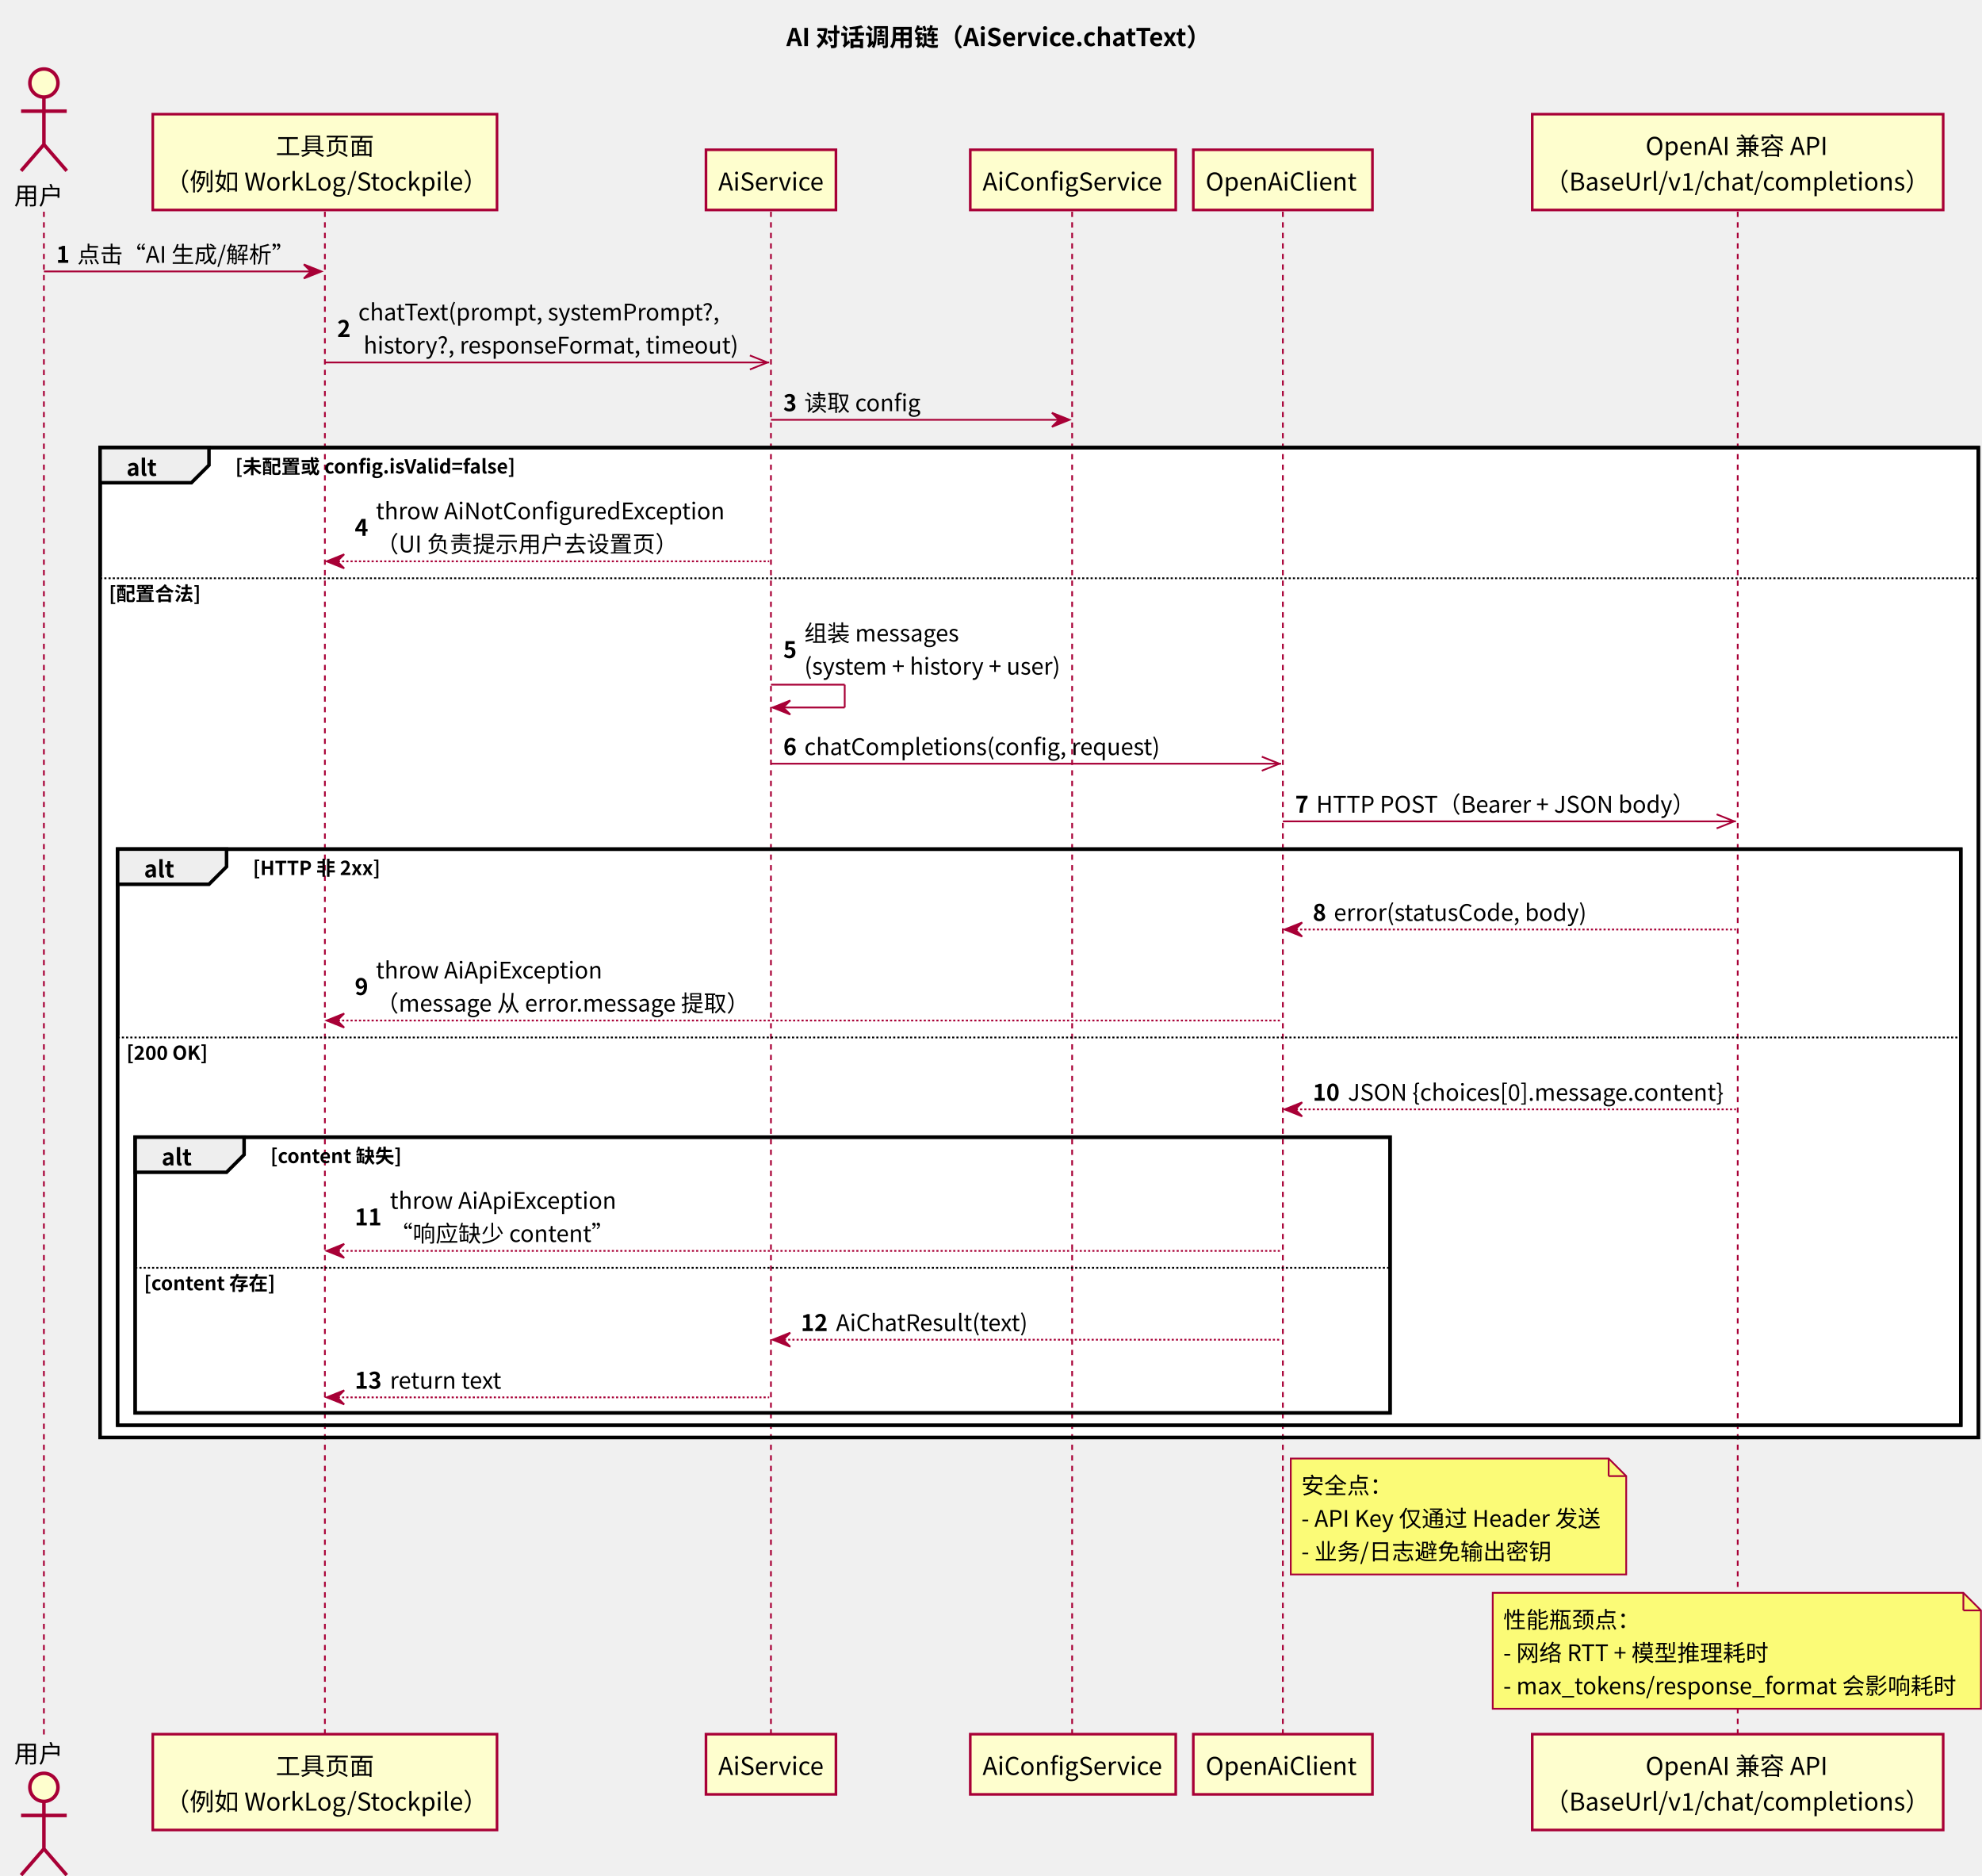
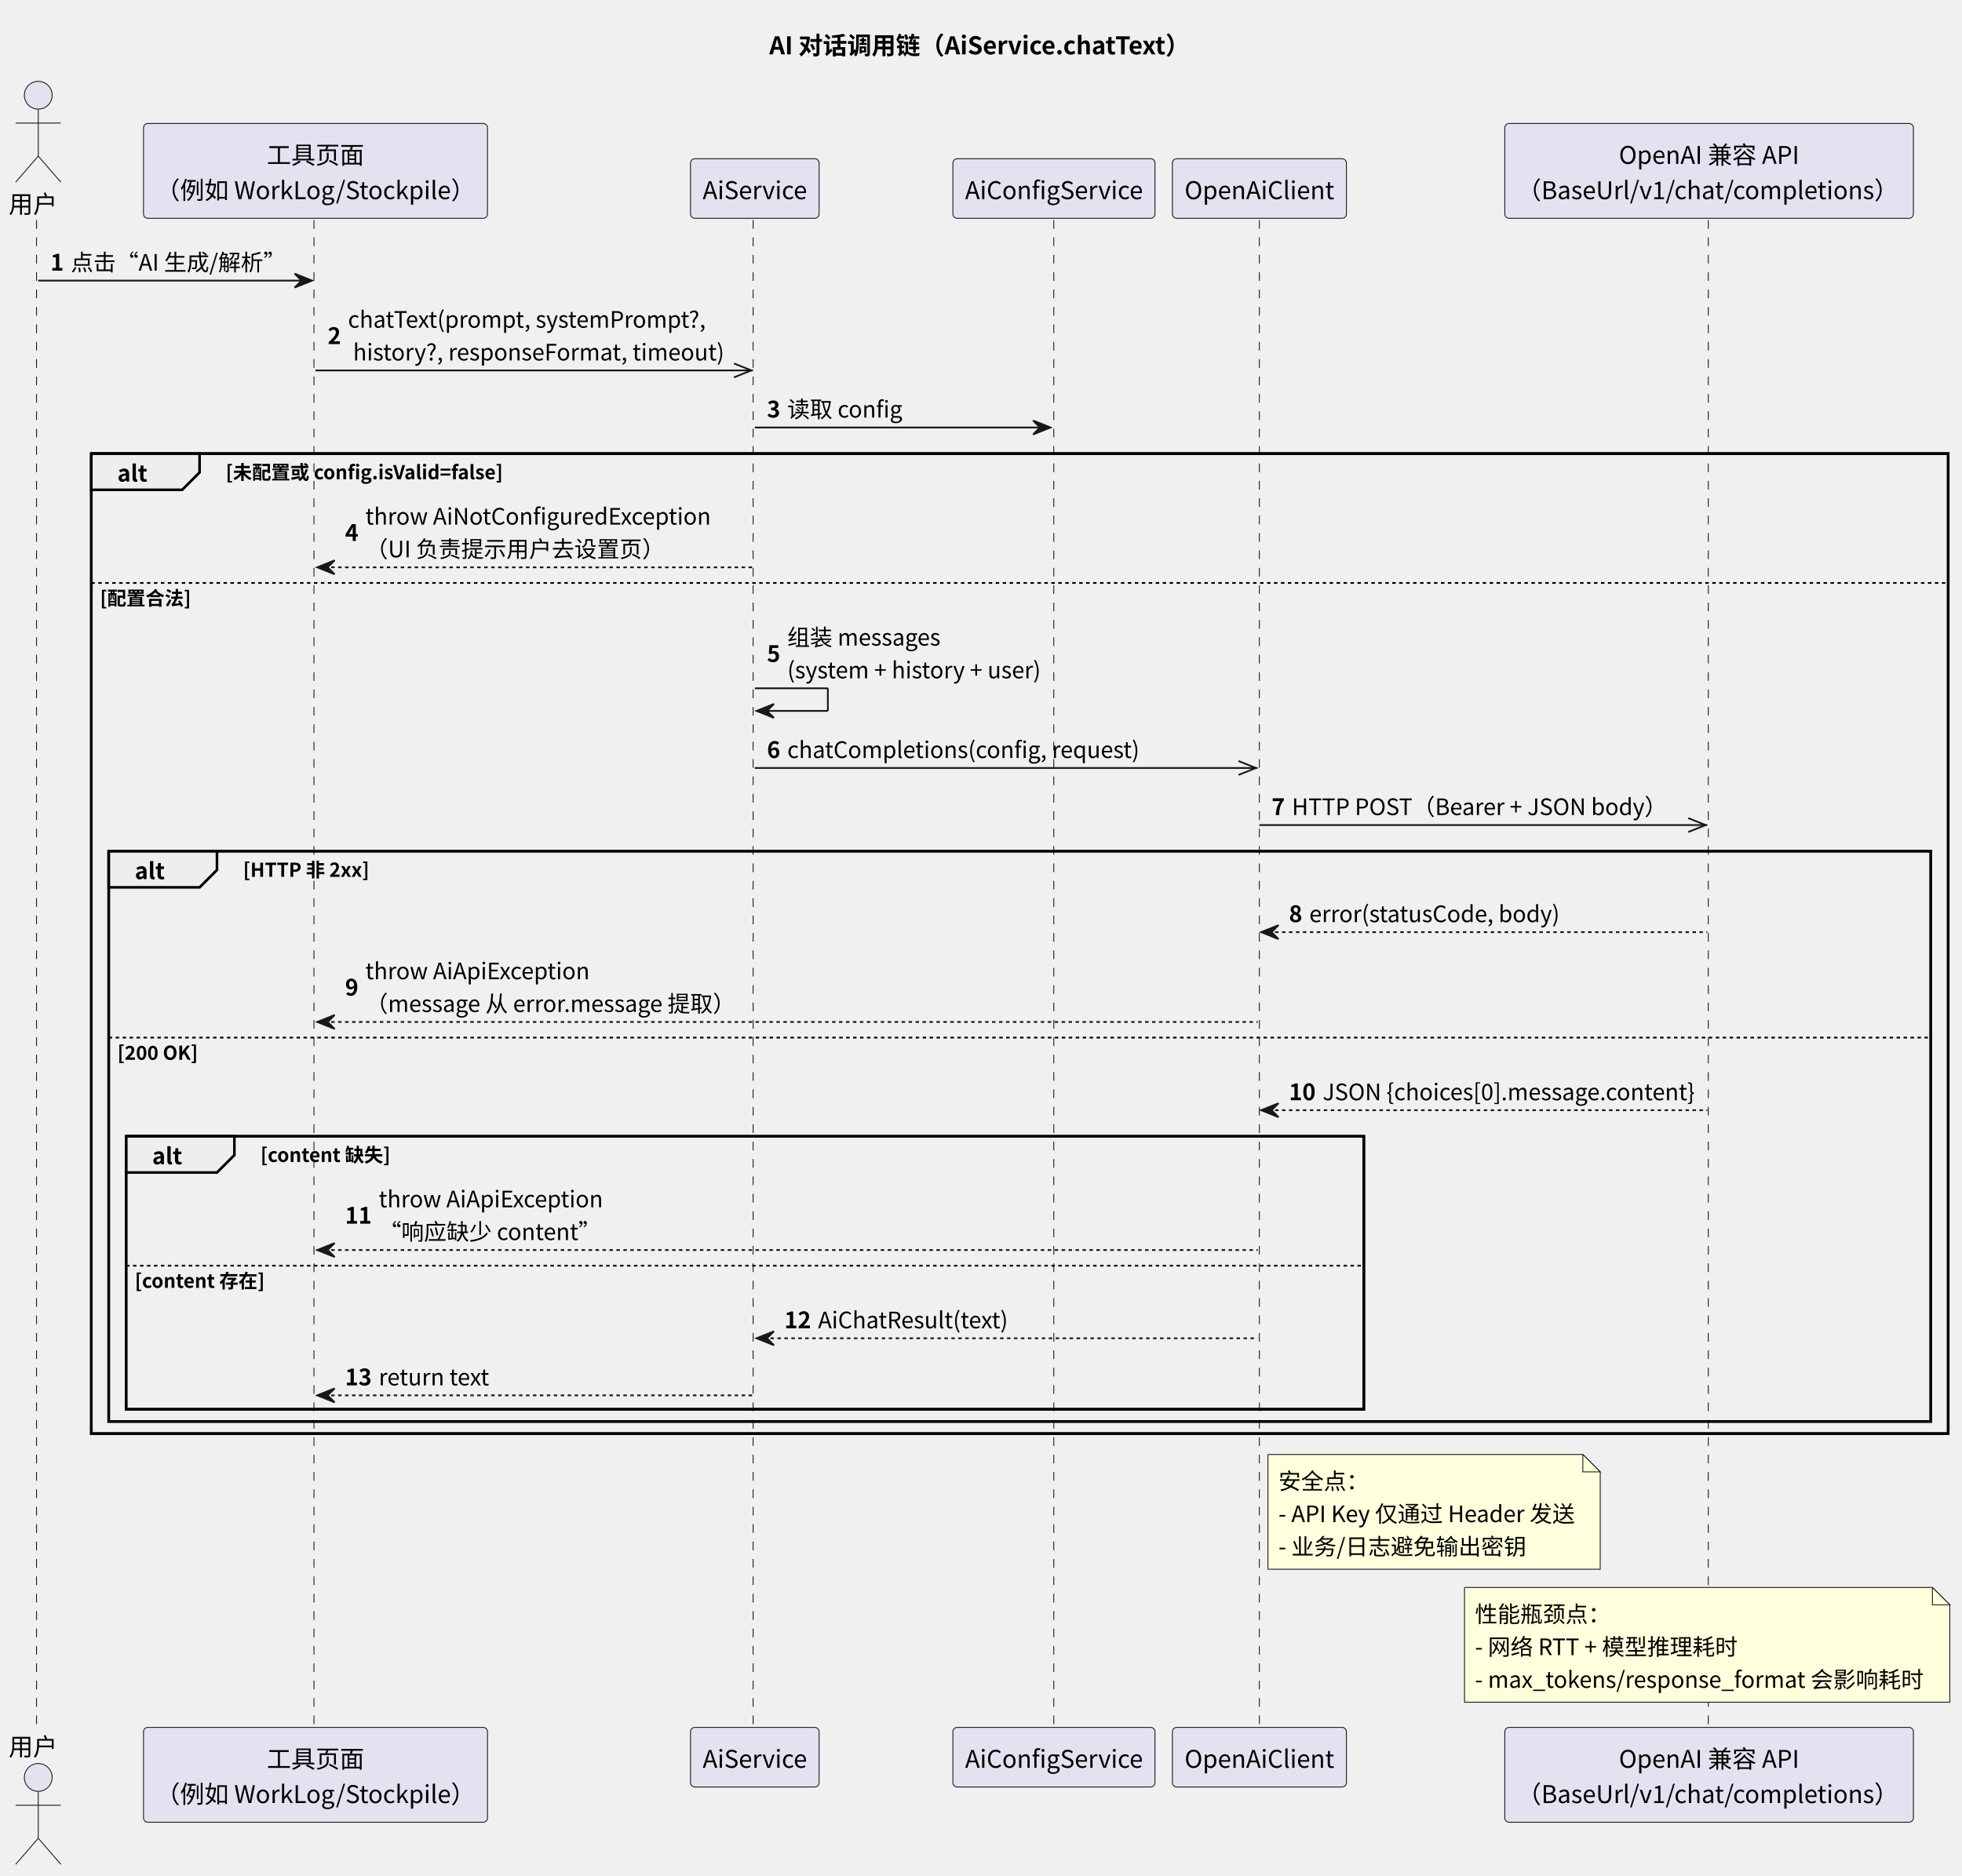
- <svg xmlns="http://www.w3.org/2000/svg" contentScriptType="application/ecmascript" contentStyleType="text/css" height="1780px" preserveAspectRatio="none" style="width:1881px;height:1780px;" version="1.1" viewBox="0 0 1881 1780" width="1881.667px" zoomAndPan="magnify">
+ <svg xmlns="http://www.w3.org/2000/svg" contentStyleType="text/css" data-diagram-type="SEQUENCE" height="1798.333px" preserveAspectRatio="none" style="width:1880px;height:1798px;background:#FFFFFF;" version="1.1" viewBox="0 0 1880 1798" width="1880px" zoomAndPan="magnify">
  <defs />
  <g>
-     <text fill="#000000" font-family="Noto Sans CJK SC" font-size="23.333" font-weight="bold" lengthAdjust="spacingAndGlyphs" textLength="406.667" x="746.25" y="43.733">AI 对话调用链（AiService.chatText）</text>
-     <rect fill="#FFFFFF" height="939.293" style="stroke: #000000; stroke-width: 3.333;" width="1782.5" x="95" y="424.733" />
-     <rect fill="#FFFFFF" height="816.959" style="stroke: none; stroke-width: 1.667;" width="1782.5" x="95" y="547.066" />
-     <rect fill="#FFFFFF" height="546.586" style="stroke: #000000; stroke-width: 3.333;" width="1749.167" x="111.667" y="805.773" />
-     <rect fill="#FFFFFF" height="369.546" style="stroke: none; stroke-width: 1.667;" width="1749.167" x="111.667" y="982.813" />
-     <rect fill="#FFFFFF" height="261.626" style="stroke: #000000; stroke-width: 3.333;" width="1190.833" x="128.333" y="1079.066" />
-     <rect fill="#FFFFFF" height="139.293" style="stroke: none; stroke-width: 1.667;" width="1190.833" x="128.333" y="1201.399" />
-     <line style="stroke: #A80036; stroke-width: 1.667; stroke-dasharray: 5.0,5.0;" x1="41.667" x2="41.667" y1="200.906" y2="1647.266" />
-     <line style="stroke: #A80036; stroke-width: 1.667; stroke-dasharray: 5.0,5.0;" x1="308.333" x2="308.333" y1="200.906" y2="1647.266" />
-     <line style="stroke: #A80036; stroke-width: 1.667; stroke-dasharray: 5.0,5.0;" x1="731.667" x2="731.667" y1="200.906" y2="1647.266" />
-     <line style="stroke: #A80036; stroke-width: 1.667; stroke-dasharray: 5.0,5.0;" x1="1017.5" x2="1017.5" y1="200.906" y2="1647.266" />
-     <line style="stroke: #A80036; stroke-width: 1.667; stroke-dasharray: 5.0,5.0;" x1="1217.5" x2="1217.5" y1="200.906" y2="1647.266" />
-     <line style="stroke: #A80036; stroke-width: 1.667; stroke-dasharray: 5.0,5.0;" x1="1649.167" x2="1649.167" y1="200.906" y2="1647.266" />
-     <text fill="#000000" font-family="Noto Sans CJK SC" font-size="23.333" lengthAdjust="spacingAndGlyphs" textLength="46.667" x="13.333" y="194.186">用户</text>
-     <ellipse cx="41.667" cy="78.787" fill="#FEFECE" rx="13.333" ry="13.333" style="stroke: #A80036; stroke-width: 3.333;" />
-     <path d="M41.667,92.12 L41.667,137.12 M20,105.453 L63.333,105.453 M41.667,137.12 L20,162.12 M41.667,137.12 L63.333,162.12 " fill="#FEFECE" style="stroke: #A80036; stroke-width: 3.333;" />
-     <text fill="#000000" font-family="Noto Sans CJK SC" font-size="23.333" lengthAdjust="spacingAndGlyphs" textLength="46.667" x="13.333" y="1672.666">用户</text>
-     <ellipse cx="41.667" cy="1696.052" fill="#FEFECE" rx="13.333" ry="13.333" style="stroke: #A80036; stroke-width: 3.333;" />
-     <path d="M41.667,1709.386 L41.667,1754.386 M20,1722.719 L63.333,1722.719 M41.667,1754.386 L20,1779.386 M41.667,1754.386 L63.333,1779.386 " fill="#FEFECE" style="stroke: #A80036; stroke-width: 3.333;" />
-     <rect fill="#FEFECE" height="90.906" style="stroke: #A80036; stroke-width: 2.5;" width="326.667" x="145" y="108.333" />
-     <text fill="#000000" font-family="Noto Sans CJK SC" font-size="23.333" lengthAdjust="spacingAndGlyphs" textLength="93.333" x="261.667" y="147.066">工具页面</text>
-     <text fill="#000000" font-family="Noto Sans CJK SC" font-size="23.333" lengthAdjust="spacingAndGlyphs" textLength="303.333" x="156.667" y="180.853">（例如 WorkLog/Stockpile）</text>
-     <rect fill="#FEFECE" height="90.906" style="stroke: #A80036; stroke-width: 2.5;" width="326.667" x="145" y="1645.599" />
-     <text fill="#000000" font-family="Noto Sans CJK SC" font-size="23.333" lengthAdjust="spacingAndGlyphs" textLength="93.333" x="261.667" y="1684.332">工具页面</text>
-     <text fill="#000000" font-family="Noto Sans CJK SC" font-size="23.333" lengthAdjust="spacingAndGlyphs" textLength="303.333" x="156.667" y="1718.119">（例如 WorkLog/Stockpile）</text>
-     <rect fill="#FEFECE" height="57.12" style="stroke: #A80036; stroke-width: 2.5;" width="123.333" x="670" y="142.12" />
-     <text fill="#000000" font-family="Noto Sans CJK SC" font-size="23.333" lengthAdjust="spacingAndGlyphs" textLength="100" x="681.667" y="180.853">AiService</text>
-     <rect fill="#FEFECE" height="57.12" style="stroke: #A80036; stroke-width: 2.5;" width="123.333" x="670" y="1645.599" />
-     <text fill="#000000" font-family="Noto Sans CJK SC" font-size="23.333" lengthAdjust="spacingAndGlyphs" textLength="100" x="681.667" y="1684.332">AiService</text>
-     <rect fill="#FEFECE" height="57.12" style="stroke: #A80036; stroke-width: 2.5;" width="195" x="920.833" y="142.12" />
-     <text fill="#000000" font-family="Noto Sans CJK SC" font-size="23.333" lengthAdjust="spacingAndGlyphs" textLength="171.667" x="932.5" y="180.853">AiConfigService</text>
-     <rect fill="#FEFECE" height="57.12" style="stroke: #A80036; stroke-width: 2.5;" width="195" x="920.833" y="1645.599" />
-     <text fill="#000000" font-family="Noto Sans CJK SC" font-size="23.333" lengthAdjust="spacingAndGlyphs" textLength="171.667" x="932.5" y="1684.332">AiConfigService</text>
-     <rect fill="#FEFECE" height="57.12" style="stroke: #A80036; stroke-width: 2.5;" width="170" x="1132.5" y="142.12" />
-     <text fill="#000000" font-family="Noto Sans CJK SC" font-size="23.333" lengthAdjust="spacingAndGlyphs" textLength="146.667" x="1144.167" y="180.853">OpenAiClient</text>
-     <rect fill="#FEFECE" height="57.12" style="stroke: #A80036; stroke-width: 2.5;" width="170" x="1132.5" y="1645.599" />
-     <text fill="#000000" font-family="Noto Sans CJK SC" font-size="23.333" lengthAdjust="spacingAndGlyphs" textLength="146.667" x="1144.167" y="1684.332">OpenAiClient</text>
-     <rect fill="#FEFECE" height="90.906" style="stroke: #A80036; stroke-width: 2.5;" width="390" x="1454.167" y="108.333" />
-     <text fill="#000000" font-family="Noto Sans CJK SC" font-size="23.333" lengthAdjust="spacingAndGlyphs" textLength="175" x="1561.667" y="147.066">OpenAI 兼容 API</text>
-     <text fill="#000000" font-family="Noto Sans CJK SC" font-size="23.333" lengthAdjust="spacingAndGlyphs" textLength="366.667" x="1465.833" y="180.853">（BaseUrl/v1/chat/completions）</text>
-     <rect fill="#FEFECE" height="90.906" style="stroke: #A80036; stroke-width: 2.5;" width="390" x="1454.167" y="1645.599" />
-     <text fill="#000000" font-family="Noto Sans CJK SC" font-size="23.333" lengthAdjust="spacingAndGlyphs" textLength="175" x="1561.667" y="1684.332">OpenAI 兼容 API</text>
-     <text fill="#000000" font-family="Noto Sans CJK SC" font-size="23.333" lengthAdjust="spacingAndGlyphs" textLength="366.667" x="1465.833" y="1718.119">（BaseUrl/v1/chat/completions）</text>
-     <polygon fill="#A80036" points="288.333,250.906,305,257.573,288.333,264.24,295,257.573" style="stroke: #A80036; stroke-width: 1.667;" />
-     <line style="stroke: #A80036; stroke-width: 1.667;" x1="41.667" x2="298.333" y1="257.573" y2="257.573" />
-     <text fill="#000000" font-family="Noto Sans CJK SC" font-size="21.667" font-weight="bold" lengthAdjust="spacingAndGlyphs" textLength="13.333" x="53.333" y="249.373">1</text>
-     <text fill="#000000" font-family="Noto Sans CJK SC" font-size="21.667" lengthAdjust="spacingAndGlyphs" textLength="206.667" x="73.333" y="249.373">点击“AI 生成/解析”</text>
-     <line style="stroke: #A80036; stroke-width: 1.667;" x1="728.333" x2="711.667" y1="343.946" y2="337.28" />
-     <line style="stroke: #A80036; stroke-width: 1.667;" x1="728.333" x2="711.667" y1="343.946" y2="350.613" />
-     <line style="stroke: #A80036; stroke-width: 1.667;" x1="308.333" x2="730" y1="343.946" y2="343.946" />
-     <text fill="#000000" font-family="Noto Sans CJK SC" font-size="21.667" font-weight="bold" lengthAdjust="spacingAndGlyphs" textLength="13.333" x="320" y="319.766">2</text>
-     <text fill="#000000" font-family="Noto Sans CJK SC" font-size="21.667" lengthAdjust="spacingAndGlyphs" textLength="348.333" x="340" y="304.08">chatText(prompt, systemPrompt?,</text>
-     <text fill="#000000" font-family="Noto Sans CJK SC" font-size="21.667" lengthAdjust="spacingAndGlyphs" textLength="358.333" x="345" y="335.453">history?, responseFormat, timeout)</text>
-     <polygon fill="#A80036" points="998.333,391.693,1015,398.36,998.333,405.026,1005,398.36" style="stroke: #A80036; stroke-width: 1.667;" />
-     <line style="stroke: #A80036; stroke-width: 1.667;" x1="731.667" x2="1008.333" y1="398.36" y2="398.36" />
-     <text fill="#000000" font-family="Noto Sans CJK SC" font-size="21.667" font-weight="bold" lengthAdjust="spacingAndGlyphs" textLength="13.333" x="743.333" y="390.16">3</text>
-     <text fill="#000000" font-family="Noto Sans CJK SC" font-size="21.667" lengthAdjust="spacingAndGlyphs" textLength="111.667" x="763.333" y="390.16">读取 config</text>
-     <rect fill="none" height="939.293" style="stroke: #000000; stroke-width: 3.333;" width="1782.5" x="95" y="424.733" />
-     <polygon fill="#EEEEEE" points="95,424.733,198.333,424.733,198.333,441.4,181.667,458.067,95,458.067,95,424.733" style="stroke: #000000; stroke-width: 3.333;" />
-     <text fill="#000000" font-family="Noto Sans CJK SC" font-size="21.667" font-weight="bold" lengthAdjust="spacingAndGlyphs" textLength="28.333" x="120" y="451.533">alt</text>
-     <text fill="#000000" font-family="Noto Sans CJK SC" font-size="18.333" font-weight="bold" lengthAdjust="spacingAndGlyphs" textLength="265" x="223.333" y="449.333">[未配置或 config.isValid=false]</text>
-     <polygon fill="#A80036" points="326.667,525.986,310,532.653,326.667,539.32,320,532.653" style="stroke: #A80036; stroke-width: 1.667;" />
-     <line style="stroke: #A80036; stroke-width: 1.667; stroke-dasharray: 2.0,2.0;" x1="316.667" x2="730" y1="532.653" y2="532.653" />
-     <text fill="#000000" font-family="Noto Sans CJK SC" font-size="21.667" font-weight="bold" lengthAdjust="spacingAndGlyphs" textLength="13.333" x="336.667" y="508.473">4</text>
-     <text fill="#000000" font-family="Noto Sans CJK SC" font-size="21.667" lengthAdjust="spacingAndGlyphs" textLength="335" x="356.667" y="492.786">throw AiNotConfiguredException</text>
-     <text fill="#000000" font-family="Noto Sans CJK SC" font-size="21.667" lengthAdjust="spacingAndGlyphs" textLength="286.667" x="356.667" y="524.16">（UI 负责提示用户去设置页）</text>
-     <line style="stroke: #000000; stroke-width: 1.667; stroke-dasharray: 2.0,2.0;" x1="95" x2="1877.5" y1="548.733" y2="548.733" />
-     <text fill="#000000" font-family="Noto Sans CJK SC" font-size="18.333" font-weight="bold" lengthAdjust="spacingAndGlyphs" textLength="86.667" x="103.333" y="570">[配置合法]</text>
-     <line style="stroke: #A80036; stroke-width: 1.667;" x1="731.667" x2="801.667" y1="649.693" y2="649.693" />
-     <line style="stroke: #A80036; stroke-width: 1.667;" x1="801.667" x2="801.667" y1="649.693" y2="671.36" />
-     <line style="stroke: #A80036; stroke-width: 1.667;" x1="733.333" x2="801.667" y1="671.36" y2="671.36" />
-     <polygon fill="#A80036" points="750,664.693,733.333,671.36,750,678.026,743.333,671.36" style="stroke: #A80036; stroke-width: 1.667;" />
-     <text fill="#000000" font-family="Noto Sans CJK SC" font-size="21.667" font-weight="bold" lengthAdjust="spacingAndGlyphs" textLength="13.333" x="743.333" y="624.433">5</text>
-     <text fill="#000000" font-family="Noto Sans CJK SC" font-size="21.667" lengthAdjust="spacingAndGlyphs" textLength="145" x="763.333" y="608.746">组装 messages</text>
-     <text fill="#000000" font-family="Noto Sans CJK SC" font-size="21.667" lengthAdjust="spacingAndGlyphs" textLength="243.333" x="763.333" y="640.12">(system + history + user)</text>
-     <line style="stroke: #A80036; stroke-width: 1.667;" x1="1214.167" x2="1197.5" y1="724.693" y2="718.026" />
-     <line style="stroke: #A80036; stroke-width: 1.667;" x1="1214.167" x2="1197.5" y1="724.693" y2="731.36" />
-     <line style="stroke: #A80036; stroke-width: 1.667;" x1="731.667" x2="1215.833" y1="724.693" y2="724.693" />
-     <text fill="#000000" font-family="Noto Sans CJK SC" font-size="21.667" font-weight="bold" lengthAdjust="spacingAndGlyphs" textLength="13.333" x="743.333" y="716.493">6</text>
-     <text fill="#000000" font-family="Noto Sans CJK SC" font-size="21.667" lengthAdjust="spacingAndGlyphs" textLength="340" x="763.333" y="716.493">chatCompletions(config, request)</text>
-     <line style="stroke: #A80036; stroke-width: 1.667;" x1="1645.833" x2="1629.167" y1="779.4" y2="772.733" />
-     <line style="stroke: #A80036; stroke-width: 1.667;" x1="1645.833" x2="1629.167" y1="779.4" y2="786.066" />
-     <line style="stroke: #A80036; stroke-width: 1.667;" x1="1217.5" x2="1647.5" y1="779.4" y2="779.4" />
-     <text fill="#000000" font-family="Noto Sans CJK SC" font-size="21.667" font-weight="bold" lengthAdjust="spacingAndGlyphs" textLength="13.333" x="1229.167" y="771.2">7</text>
-     <text fill="#000000" font-family="Noto Sans CJK SC" font-size="21.667" lengthAdjust="spacingAndGlyphs" textLength="361.667" x="1249.167" y="771.2">HTTP POST（Bearer + JSON body）</text>
-     <rect fill="none" height="546.586" style="stroke: #000000; stroke-width: 3.333;" width="1749.167" x="111.667" y="805.773" />
-     <polygon fill="#EEEEEE" points="111.667,805.773,215,805.773,215,822.44,198.333,839.106,111.667,839.106,111.667,805.773" style="stroke: #000000; stroke-width: 3.333;" />
-     <text fill="#000000" font-family="Noto Sans CJK SC" font-size="21.667" font-weight="bold" lengthAdjust="spacingAndGlyphs" textLength="28.333" x="136.667" y="832.573">alt</text>
-     <text fill="#000000" font-family="Noto Sans CJK SC" font-size="18.333" font-weight="bold" lengthAdjust="spacingAndGlyphs" textLength="120" x="240" y="830.373">[HTTP 非 2xx]</text>
-     <polygon fill="#A80036" points="1235.833,875.359,1219.167,882.026,1235.833,888.693,1229.167,882.026" style="stroke: #A80036; stroke-width: 1.667;" />
-     <line style="stroke: #A80036; stroke-width: 1.667; stroke-dasharray: 2.0,2.0;" x1="1225.833" x2="1647.5" y1="882.026" y2="882.026" />
-     <text fill="#000000" font-family="Noto Sans CJK SC" font-size="21.667" font-weight="bold" lengthAdjust="spacingAndGlyphs" textLength="13.333" x="1245.833" y="873.826">8</text>
-     <text fill="#000000" font-family="Noto Sans CJK SC" font-size="21.667" lengthAdjust="spacingAndGlyphs" textLength="240" x="1265.833" y="873.826">error(statusCode, body)</text>
-     <polygon fill="#A80036" points="326.667,961.733,310,968.399,326.667,975.066,320,968.399" style="stroke: #A80036; stroke-width: 1.667;" />
-     <line style="stroke: #A80036; stroke-width: 1.667; stroke-dasharray: 2.0,2.0;" x1="316.667" x2="1215.833" y1="968.399" y2="968.399" />
-     <text fill="#000000" font-family="Noto Sans CJK SC" font-size="21.667" font-weight="bold" lengthAdjust="spacingAndGlyphs" textLength="13.333" x="336.667" y="944.22">9</text>
-     <text fill="#000000" font-family="Noto Sans CJK SC" font-size="21.667" lengthAdjust="spacingAndGlyphs" textLength="220" x="356.667" y="928.533">throw AiApiException</text>
-     <text fill="#000000" font-family="Noto Sans CJK SC" font-size="21.667" lengthAdjust="spacingAndGlyphs" textLength="353.333" x="356.667" y="959.906">（message 从 error.message 提取）</text>
-     <line style="stroke: #000000; stroke-width: 1.667; stroke-dasharray: 2.0,2.0;" x1="111.667" x2="1860.833" y1="984.48" y2="984.48" />
-     <text fill="#000000" font-family="Noto Sans CJK SC" font-size="18.333" font-weight="bold" lengthAdjust="spacingAndGlyphs" textLength="75" x="120" y="1005.746">[200 OK]</text>
-     <polygon fill="#A80036" points="1235.833,1046.026,1219.167,1052.693,1235.833,1059.359,1229.167,1052.693" style="stroke: #A80036; stroke-width: 1.667;" />
-     <line style="stroke: #A80036; stroke-width: 1.667; stroke-dasharray: 2.0,2.0;" x1="1225.833" x2="1647.5" y1="1052.693" y2="1052.693" />
-     <text fill="#000000" font-family="Noto Sans CJK SC" font-size="21.667" font-weight="bold" lengthAdjust="spacingAndGlyphs" textLength="26.667" x="1245.833" y="1044.493">10</text>
-     <text fill="#000000" font-family="Noto Sans CJK SC" font-size="21.667" lengthAdjust="spacingAndGlyphs" textLength="358.333" x="1279.167" y="1044.493">JSON {choices[0].message.content}</text>
-     <rect fill="none" height="261.626" style="stroke: #000000; stroke-width: 3.333;" width="1190.833" x="128.333" y="1079.066" />
-     <polygon fill="#EEEEEE" points="128.333,1079.066,231.667,1079.066,231.667,1095.733,215,1112.399,128.333,1112.399,128.333,1079.066" style="stroke: #000000; stroke-width: 3.333;" />
-     <text fill="#000000" font-family="Noto Sans CJK SC" font-size="21.667" font-weight="bold" lengthAdjust="spacingAndGlyphs" textLength="28.333" x="153.333" y="1105.866">alt</text>
-     <text fill="#000000" font-family="Noto Sans CJK SC" font-size="18.333" font-weight="bold" lengthAdjust="spacingAndGlyphs" textLength="126.667" x="256.667" y="1103.666">[content 缺失]</text>
-     <polygon fill="#A80036" points="326.667,1180.319,310,1186.986,326.667,1193.652,320,1186.986" style="stroke: #A80036; stroke-width: 1.667;" />
-     <line style="stroke: #A80036; stroke-width: 1.667; stroke-dasharray: 2.0,2.0;" x1="316.667" x2="1215.833" y1="1186.986" y2="1186.986" />
-     <text fill="#000000" font-family="Noto Sans CJK SC" font-size="21.667" font-weight="bold" lengthAdjust="spacingAndGlyphs" textLength="26.667" x="336.667" y="1162.806">11</text>
-     <text fill="#000000" font-family="Noto Sans CJK SC" font-size="21.667" lengthAdjust="spacingAndGlyphs" textLength="220" x="370" y="1147.119">throw AiApiException</text>
-     <text fill="#000000" font-family="Noto Sans CJK SC" font-size="21.667" lengthAdjust="spacingAndGlyphs" textLength="215" x="370" y="1178.493">“响应缺少 content”</text>
-     <line style="stroke: #000000; stroke-width: 1.667; stroke-dasharray: 2.0,2.0;" x1="128.333" x2="1319.167" y1="1203.066" y2="1203.066" />
-     <text fill="#000000" font-family="Noto Sans CJK SC" font-size="18.333" font-weight="bold" lengthAdjust="spacingAndGlyphs" textLength="126.667" x="136.667" y="1224.332">[content 存在]</text>
-     <polygon fill="#A80036" points="750,1264.612,733.333,1271.279,750,1277.946,743.333,1271.279" style="stroke: #A80036; stroke-width: 1.667;" />
-     <line style="stroke: #A80036; stroke-width: 1.667; stroke-dasharray: 2.0,2.0;" x1="740" x2="1215.833" y1="1271.279" y2="1271.279" />
-     <text fill="#000000" font-family="Noto Sans CJK SC" font-size="21.667" font-weight="bold" lengthAdjust="spacingAndGlyphs" textLength="26.667" x="760" y="1263.079">12</text>
-     <text fill="#000000" font-family="Noto Sans CJK SC" font-size="21.667" lengthAdjust="spacingAndGlyphs" textLength="181.667" x="793.333" y="1263.079">AiChatResult(text)</text>
-     <polygon fill="#A80036" points="326.667,1319.319,310,1325.986,326.667,1332.652,320,1325.986" style="stroke: #A80036; stroke-width: 1.667;" />
-     <line style="stroke: #A80036; stroke-width: 1.667; stroke-dasharray: 2.0,2.0;" x1="316.667" x2="730" y1="1325.986" y2="1325.986" />
-     <text fill="#000000" font-family="Noto Sans CJK SC" font-size="21.667" font-weight="bold" lengthAdjust="spacingAndGlyphs" textLength="26.667" x="336.667" y="1317.786">13</text>
-     <text fill="#000000" font-family="Noto Sans CJK SC" font-size="21.667" lengthAdjust="spacingAndGlyphs" textLength="106.667" x="370" y="1317.786">return text</text>
-     <polygon fill="#FBFB77" points="1225,1384.026,1225,1494.026,1543.333,1494.026,1543.333,1400.692,1526.667,1384.026,1225,1384.026" style="stroke: #A80036; stroke-width: 1.667;" />
-     <line style="stroke: #A80036; stroke-width: 1.667;" x1="1526.667" x2="1526.667" y1="1384.026" y2="1400.692" />
-     <line style="stroke: #A80036; stroke-width: 1.667;" x1="1543.333" x2="1526.667" y1="1400.692" y2="1400.692" />
-     <text fill="#000000" font-family="Noto Sans CJK SC" font-size="21.667" lengthAdjust="spacingAndGlyphs" textLength="86.667" x="1235" y="1417.493">安全点：</text>
-     <text fill="#000000" font-family="Noto Sans CJK SC" font-size="21.667" lengthAdjust="spacingAndGlyphs" textLength="283.333" x="1235" y="1448.866">- API Key 仅通过 Header 发送</text>
-     <text fill="#000000" font-family="Noto Sans CJK SC" font-size="21.667" lengthAdjust="spacingAndGlyphs" textLength="238.333" x="1235" y="1480.239">- 业务/日志避免输出密钥</text>
-     <polygon fill="#FBFB77" points="1416.667,1511.479,1416.667,1621.479,1880,1621.479,1880,1528.146,1863.333,1511.479,1416.667,1511.479" style="stroke: #A80036; stroke-width: 1.667;" />
-     <line style="stroke: #A80036; stroke-width: 1.667;" x1="1863.333" x2="1863.333" y1="1511.479" y2="1528.146" />
-     <line style="stroke: #A80036; stroke-width: 1.667;" x1="1880" x2="1863.333" y1="1528.146" y2="1528.146" />
-     <text fill="#000000" font-family="Noto Sans CJK SC" font-size="21.667" lengthAdjust="spacingAndGlyphs" textLength="130" x="1426.667" y="1544.946">性能瓶颈点：</text>
-     <text fill="#000000" font-family="Noto Sans CJK SC" font-size="21.667" lengthAdjust="spacingAndGlyphs" textLength="253.333" x="1426.667" y="1576.319">- 网络 RTT + 模型推理耗时</text>
-     <text fill="#000000" font-family="Noto Sans CJK SC" font-size="21.667" lengthAdjust="spacingAndGlyphs" textLength="428.333" x="1426.667" y="1607.693">- max_tokens/response_format 会影响耗时</text>
+     <text fill="#000000" font-family="'Noto Sans CJK SC'" font-size="23.333" font-weight="bold" lengthAdjust="spacing" textLength="407.515" x="737.127" y="52.066">AI 对话调用链（AiService.chatText）</text>
+     <rect fill="none" height="939.293" style="stroke:#000000;stroke-width:2.5;" width="1779.265" x="87.504" y="434.733" />
+     <rect fill="none" height="546.586" style="stroke:#000000;stroke-width:2.5;" width="1745.932" x="104.171" y="815.773" />
+     <rect fill="none" height="261.626" style="stroke:#000000;stroke-width:2.5;" width="1185.977" x="120.838" y="1089.066" />
+     <g class="participant-lifeline" data-entity-uid="part1" data-qualified-name="User" id="part1-lifeline">
+       <g>
+         <rect fill="#000000" fill-opacity="0" height="1446.36" width="13.333" x="30" y="210.906" />
+         <line style="stroke:#181818;stroke-width:0.833;stroke-dasharray:8.333,8.333;" x1="35" x2="35" y1="210.906" y2="1657.266" />
+       </g>
+     </g>
+     <g class="participant-lifeline" data-entity-uid="part2" data-qualified-name="ToolUI" id="part2-lifeline">
+       <g>
+         <rect fill="#000000" fill-opacity="0" height="1446.36" width="13.333" x="295.652" y="210.906" />
+         <line style="stroke:#181818;stroke-width:0.833;stroke-dasharray:8.333,8.333;" x1="300.837" x2="300.837" y1="210.906" y2="1657.266" />
+       </g>
+     </g>
+     <g class="participant-lifeline" data-entity-uid="part3" data-qualified-name="AiSvc" id="part3-lifeline">
+       <g>
+         <rect fill="#000000" fill-opacity="0" height="1446.36" width="13.333" x="716.589" y="210.906" />
+         <line style="stroke:#181818;stroke-width:0.833;stroke-dasharray:8.333,8.333;" x1="721.644" x2="721.644" y1="210.906" y2="1657.266" />
+       </g>
+     </g>
+     <g class="participant-lifeline" data-entity-uid="part4" data-qualified-name="AiCfg" id="part4-lifeline">
+       <g>
+         <rect fill="#000000" fill-opacity="0" height="1446.36" width="13.333" x="1003.231" y="210.906" />
+         <line style="stroke:#181818;stroke-width:0.833;stroke-dasharray:8.333,8.333;" x1="1009.743" x2="1009.743" y1="210.906" y2="1657.266" />
+       </g>
+     </g>
+     <g class="participant-lifeline" data-entity-uid="part5" data-qualified-name="Client" id="part5-lifeline">
+       <g>
+         <rect fill="#000000" fill-opacity="0" height="1446.36" width="13.333" x="1200.1" y="210.906" />
+         <line style="stroke:#181818;stroke-width:0.833;stroke-dasharray:8.333,8.333;" x1="1206.719" x2="1206.719" y1="210.906" y2="1657.266" />
+       </g>
+     </g>
+     <g class="participant-lifeline" data-entity-uid="part6" data-qualified-name="Api" id="part6-lifeline">
+       <g>
+         <rect fill="#000000" fill-opacity="0" height="1446.36" width="13.333" x="1631.004" y="210.906" />
+         <line style="stroke:#181818;stroke-width:0.833;stroke-dasharray:8.333,8.333;" x1="1636.904" x2="1636.904" y1="210.906" y2="1657.266" />
+       </g>
+     </g>
+     <g class="participant participant-head" data-entity-uid="part1" data-qualified-name="User" id="part1-head">
+       <text fill="#000000" font-family="'Noto Sans CJK SC'" font-size="23.333" lengthAdjust="spacing" textLength="46.666" x="8.333" y="204.186">用户</text>
+       <ellipse cx="36.667" cy="91.287" fill="#E2E2F0" rx="13.333" ry="13.333" style="stroke:#181818;stroke-width:0.833;" />
+       <path d="M36.667,104.62 L36.667,149.62 M15,117.953 L58.333,117.953 M36.667,149.62 L15,174.62 M36.667,149.62 L58.333,174.62" fill="none" style="stroke:#181818;stroke-width:0.833;" />
+     </g>
+     <g class="participant participant-tail" data-entity-uid="part1" data-qualified-name="User" id="part1-tail">
+       <text fill="#000000" font-family="'Noto Sans CJK SC'" font-size="23.333" lengthAdjust="spacing" textLength="46.666" x="8.333" y="1682.666">用户</text>
+       <ellipse cx="36.667" cy="1703.552" fill="#E2E2F0" rx="13.333" ry="13.333" style="stroke:#181818;stroke-width:0.833;" />
+       <path d="M36.667,1716.886 L36.667,1761.886 M15,1730.219 L58.333,1730.219 M36.667,1761.886 L15,1786.886 M36.667,1761.886 L58.333,1786.886" fill="none" style="stroke:#181818;stroke-width:0.833;" />
+     </g>
+     <g class="participant participant-head" data-entity-uid="part2" data-qualified-name="ToolUI" id="part2-head">
+       <rect fill="#E2E2F0" height="90.906" rx="4.167" ry="4.167" style="stroke:#181818;stroke-width:0.833;" width="329.629" x="137.504" y="118.333" />
+       <text fill="#000000" font-family="'Noto Sans CJK SC'" font-size="23.333" lengthAdjust="spacing" textLength="93.333" x="255.652" y="157.066">工具页面</text>
+       <text fill="#000000" font-family="'Noto Sans CJK SC'" font-size="23.333" lengthAdjust="spacing" textLength="306.295" x="149.171" y="190.853">（例如 WorkLog/Stockpile）</text>
+     </g>
+     <g class="participant participant-tail" data-entity-uid="part2" data-qualified-name="ToolUI" id="part2-tail">
+       <rect fill="#E2E2F0" height="90.906" rx="4.167" ry="4.167" style="stroke:#181818;stroke-width:0.833;" width="329.629" x="137.504" y="1655.599" />
+       <text fill="#000000" font-family="'Noto Sans CJK SC'" font-size="23.333" lengthAdjust="spacing" textLength="93.333" x="255.652" y="1694.332">工具页面</text>
+       <text fill="#000000" font-family="'Noto Sans CJK SC'" font-size="23.333" lengthAdjust="spacing" textLength="306.295" x="149.171" y="1728.119">（例如 WorkLog/Stockpile）</text>
+     </g>
+     <g class="participant participant-head" data-entity-uid="part3" data-qualified-name="AiSvc" id="part3-head">
+       <rect fill="#E2E2F0" height="57.12" rx="4.167" ry="4.167" style="stroke:#181818;stroke-width:0.833;" width="123.223" x="661.644" y="152.12" />
+       <text fill="#000000" font-family="'Noto Sans CJK SC'" font-size="23.333" lengthAdjust="spacing" textLength="99.89" x="673.311" y="190.853">AiService</text>
+     </g>
+     <g class="participant participant-tail" data-entity-uid="part3" data-qualified-name="AiSvc" id="part3-tail">
+       <rect fill="#E2E2F0" height="57.12" rx="4.167" ry="4.167" style="stroke:#181818;stroke-width:0.833;" width="123.223" x="661.644" y="1655.599" />
+       <text fill="#000000" font-family="'Noto Sans CJK SC'" font-size="23.333" lengthAdjust="spacing" textLength="99.89" x="673.311" y="1694.332">AiService</text>
+     </g>
+     <g class="participant participant-head" data-entity-uid="part4" data-qualified-name="AiCfg" id="part4-head">
+       <rect fill="#E2E2F0" height="57.12" rx="4.167" ry="4.167" style="stroke:#181818;stroke-width:0.833;" width="193.643" x="913.076" y="152.12" />
+       <text fill="#000000" font-family="'Noto Sans CJK SC'" font-size="23.333" lengthAdjust="spacing" textLength="170.309" x="924.743" y="190.853">AiConfigService</text>
+     </g>
+     <g class="participant participant-tail" data-entity-uid="part4" data-qualified-name="AiCfg" id="part4-tail">
+       <rect fill="#E2E2F0" height="57.12" rx="4.167" ry="4.167" style="stroke:#181818;stroke-width:0.833;" width="193.643" x="913.076" y="1655.599" />
+       <text fill="#000000" font-family="'Noto Sans CJK SC'" font-size="23.333" lengthAdjust="spacing" textLength="170.309" x="924.743" y="1694.332">AiConfigService</text>
+     </g>
+     <g class="participant participant-head" data-entity-uid="part5" data-qualified-name="Client" id="part5-head">
+       <rect fill="#E2E2F0" height="57.12" rx="4.167" ry="4.167" style="stroke:#181818;stroke-width:0.833;" width="166.763" x="1123.385" y="152.12" />
+       <text fill="#000000" font-family="'Noto Sans CJK SC'" font-size="23.333" lengthAdjust="spacing" textLength="143.429" x="1135.052" y="190.853">OpenAiClient</text>
+     </g>
+     <g class="participant participant-tail" data-entity-uid="part5" data-qualified-name="Client" id="part5-tail">
+       <rect fill="#E2E2F0" height="57.12" rx="4.167" ry="4.167" style="stroke:#181818;stroke-width:0.833;" width="166.763" x="1123.385" y="1655.599" />
+       <text fill="#000000" font-family="'Noto Sans CJK SC'" font-size="23.333" lengthAdjust="spacing" textLength="143.429" x="1135.052" y="1694.332">OpenAiClient</text>
+     </g>
+     <g class="participant participant-head" data-entity-uid="part6" data-qualified-name="Api" id="part6-head">
+       <rect fill="#E2E2F0" height="90.906" rx="4.167" ry="4.167" style="stroke:#181818;stroke-width:0.833;" width="391.532" x="1441.904" y="118.333" />
+       <text fill="#000000" font-family="'Noto Sans CJK SC'" font-size="23.333" lengthAdjust="spacing" textLength="172.876" x="1551.232" y="157.066">OpenAI 兼容 API</text>
+       <text fill="#000000" font-family="'Noto Sans CJK SC'" font-size="23.333" lengthAdjust="spacing" textLength="368.199" x="1453.571" y="190.853">（BaseUrl/v1/chat/completions）</text>
+     </g>
+     <g class="participant participant-tail" data-entity-uid="part6" data-qualified-name="Api" id="part6-tail">
+       <rect fill="#E2E2F0" height="90.906" rx="4.167" ry="4.167" style="stroke:#181818;stroke-width:0.833;" width="391.532" x="1441.904" y="1655.599" />
+       <text fill="#000000" font-family="'Noto Sans CJK SC'" font-size="23.333" lengthAdjust="spacing" textLength="172.876" x="1551.232" y="1694.332">OpenAI 兼容 API</text>
+       <text fill="#000000" font-family="'Noto Sans CJK SC'" font-size="23.333" lengthAdjust="spacing" textLength="368.199" x="1453.571" y="1728.119">（BaseUrl/v1/chat/completions）</text>
+     </g>
+     <g class="message" data-entity-1="part1" data-entity-2="part2" id="msg1">
+       <polygon fill="#181818" points="282.318,262.28,298.985,268.946,282.318,275.613,288.985,268.946" style="stroke:#181818;stroke-width:1.667;" />
+       <line style="stroke:#181818;stroke-width:1.667;" x1="36.667" x2="292.318" y1="268.946" y2="268.946" />
+       <text fill="#000000" font-family="'Noto Sans CJK SC'" font-size="21.667" font-weight="bold" lengthAdjust="spacing" textLength="12.783" x="48.333" y="259.373">1</text>
+       <text fill="#000000" font-family="'Noto Sans CJK SC'" font-size="21.667" lengthAdjust="spacing" textLength="206.202" x="67.783" y="259.373">点击“AI 生成/解析”</text>
+     </g>
+     <g class="message" data-entity-1="part2" data-entity-2="part3" id="msg2">
+       <line style="stroke:#181818;stroke-width:1.667;" x1="719.922" x2="703.255" y1="355.026" y2="348.36" />
+       <line style="stroke:#181818;stroke-width:1.667;" x1="719.922" x2="703.255" y1="355.026" y2="361.693" />
+       <line style="stroke:#181818;stroke-width:1.667;" x1="302.318" x2="721.589" y1="355.026" y2="355.026" />
+       <text fill="#000000" font-family="'Noto Sans CJK SC'" font-size="21.667" font-weight="bold" lengthAdjust="spacing" textLength="12.783" x="313.985" y="329.766">2</text>
+       <text fill="#000000" font-family="'Noto Sans CJK SC'" font-size="21.667" lengthAdjust="spacing" textLength="348.357" x="333.435" y="314.08">chatText(prompt, systemPrompt?,</text>
+       <text fill="#000000" font-family="'Noto Sans CJK SC'" font-size="21.667" lengthAdjust="spacing" textLength="356.634" x="338.288" y="345.453">history?, responseFormat, timeout)</text>
+     </g>
+     <g class="message" data-entity-1="part3" data-entity-2="part4" id="msg3">
+       <polygon fill="#181818" points="989.897,403.067,1006.564,409.733,989.897,416.4,996.564,409.733" style="stroke:#181818;stroke-width:1.667;" />
+       <line style="stroke:#181818;stroke-width:1.667;" x1="723.255" x2="999.897" y1="409.733" y2="409.733" />
+       <text fill="#000000" font-family="'Noto Sans CJK SC'" font-size="21.667" font-weight="bold" lengthAdjust="spacing" textLength="12.783" x="734.922" y="400.16">3</text>
+       <text fill="#000000" font-family="'Noto Sans CJK SC'" font-size="21.667" lengthAdjust="spacing" textLength="110.803" x="754.372" y="400.16">读取 config</text>
+     </g>
+     <path d="M87.504,434.733 L191.256,434.733 L191.256,452.773 L174.589,469.44 L87.504,469.44 L87.504,434.733" fill="#EEEEEE" style="stroke:#000000;stroke-width:2.5;" />
+     <rect fill="none" height="939.293" style="stroke:#000000;stroke-width:2.5;" width="1779.265" x="87.504" y="434.733" />
+     <text fill="#000000" font-family="'Noto Sans CJK SC'" font-size="21.667" font-weight="bold" lengthAdjust="spacing" textLength="28.752" x="112.504" y="461.533">alt</text>
+     <text fill="#000000" font-family="'Noto Sans CJK SC'" font-size="18.333" font-weight="bold" lengthAdjust="spacing" textLength="267.5" x="216.256" y="459.333">[未配置或 config.isValid=false]</text>
+     <g class="message" data-entity-1="part3" data-entity-2="part2" id="msg4">
+       <polygon fill="#181818" points="320.652,537.066,303.985,543.733,320.652,550.4,313.985,543.733" style="stroke:#181818;stroke-width:1.667;" />
+       <line style="stroke:#181818;stroke-width:1.667;stroke-dasharray:3.333,3.333;" x1="310.652" x2="721.589" y1="543.733" y2="543.733" />
+       <text fill="#000000" font-family="'Noto Sans CJK SC'" font-size="21.667" font-weight="bold" lengthAdjust="spacing" textLength="12.783" x="330.652" y="518.473">4</text>
+       <text fill="#000000" font-family="'Noto Sans CJK SC'" font-size="21.667" lengthAdjust="spacing" textLength="334.079" x="350.102" y="502.786">throw AiNotConfiguredException</text>
+       <text fill="#000000" font-family="'Noto Sans CJK SC'" font-size="21.667" lengthAdjust="spacing" textLength="286.824" x="350.102" y="534.16">（UI 负责提示用户去设置页）</text>
+     </g>
+     <line style="stroke:#000000;stroke-width:1.667;stroke-dasharray:3.333,3.333;" x1="87.504" x2="1866.77" y1="558.733" y2="558.733" />
+     <text fill="#000000" font-family="'Noto Sans CJK SC'" font-size="18.333" font-weight="bold" lengthAdjust="spacing" textLength="87.193" x="95.838" y="580">[配置合法]</text>
+     <g class="message" data-entity-1="part3" data-entity-2="part3" id="msg5">
+       <line style="stroke:#181818;stroke-width:1.667;" x1="723.255" x2="793.255" y1="659.693" y2="659.693" />
+       <line style="stroke:#181818;stroke-width:1.667;" x1="793.255" x2="793.255" y1="659.693" y2="681.36" />
+       <line style="stroke:#181818;stroke-width:1.667;" x1="724.922" x2="793.255" y1="681.36" y2="681.36" />
+       <polygon fill="#181818" points="741.589,674.693,724.922,681.36,741.589,688.026,734.922,681.36" style="stroke:#181818;stroke-width:1.667;" />
+       <text fill="#000000" font-family="'Noto Sans CJK SC'" font-size="21.667" font-weight="bold" lengthAdjust="spacing" textLength="12.783" x="734.922" y="634.433">5</text>
+       <text fill="#000000" font-family="'Noto Sans CJK SC'" font-size="21.667" lengthAdjust="spacing" textLength="147.095" x="754.372" y="618.746">组装 messages</text>
+       <text fill="#000000" font-family="'Noto Sans CJK SC'" font-size="21.667" lengthAdjust="spacing" textLength="243.858" x="754.372" y="650.12">(system + history + user)</text>
+     </g>
+     <g class="message" data-entity-1="part3" data-entity-2="part5" id="msg6">
+       <line style="stroke:#181818;stroke-width:1.667;" x1="1203.433" x2="1186.767" y1="736.066" y2="729.4" />
+       <line style="stroke:#181818;stroke-width:1.667;" x1="1203.433" x2="1186.767" y1="736.066" y2="742.733" />
+       <line style="stroke:#181818;stroke-width:1.667;" x1="723.255" x2="1205.1" y1="736.066" y2="736.066" />
+       <text fill="#000000" font-family="'Noto Sans CJK SC'" font-size="21.667" font-weight="bold" lengthAdjust="spacing" textLength="12.783" x="734.922" y="726.493">6</text>
+       <text fill="#000000" font-family="'Noto Sans CJK SC'" font-size="21.667" lengthAdjust="spacing" textLength="339.235" x="754.372" y="726.493">chatCompletions(config, request)</text>
+     </g>
+     <g class="message" data-entity-1="part5" data-entity-2="part6" id="msg7">
+       <line style="stroke:#181818;stroke-width:1.667;" x1="1634.337" x2="1617.67" y1="790.773" y2="784.106" />
+       <line style="stroke:#181818;stroke-width:1.667;" x1="1634.337" x2="1617.67" y1="790.773" y2="797.44" />
+       <line style="stroke:#181818;stroke-width:1.667;" x1="1206.767" x2="1636.004" y1="790.773" y2="790.773" />
+       <text fill="#000000" font-family="'Noto Sans CJK SC'" font-size="21.667" font-weight="bold" lengthAdjust="spacing" textLength="12.783" x="1218.433" y="781.2">7</text>
+       <text fill="#000000" font-family="'Noto Sans CJK SC'" font-size="21.667" lengthAdjust="spacing" textLength="360.642" x="1237.883" y="781.2">HTTP POST（Bearer + JSON body）</text>
+     </g>
+     <path d="M104.171,815.773 L207.923,815.773 L207.923,833.813 L191.256,850.48 L104.171,850.48 L104.171,815.773" fill="#EEEEEE" style="stroke:#000000;stroke-width:2.5;" />
+     <rect fill="none" height="546.586" style="stroke:#000000;stroke-width:2.5;" width="1745.932" x="104.171" y="815.773" />
+     <text fill="#000000" font-family="'Noto Sans CJK SC'" font-size="21.667" font-weight="bold" lengthAdjust="spacing" textLength="28.752" x="129.171" y="842.573">alt</text>
+     <text fill="#000000" font-family="'Noto Sans CJK SC'" font-size="18.333" font-weight="bold" lengthAdjust="spacing" textLength="120.963" x="232.923" y="840.373">[HTTP 非 2xx]</text>
+     <g class="message" data-entity-1="part6" data-entity-2="part5" id="msg8">
+       <polygon fill="#181818" points="1225.1,886.733,1208.433,893.399,1225.1,900.066,1218.433,893.399" style="stroke:#181818;stroke-width:1.667;" />
+       <line style="stroke:#181818;stroke-width:1.667;stroke-dasharray:3.333,3.333;" x1="1215.1" x2="1636.004" y1="893.399" y2="893.399" />
+       <text fill="#000000" font-family="'Noto Sans CJK SC'" font-size="21.667" font-weight="bold" lengthAdjust="spacing" textLength="12.783" x="1235.1" y="883.826">8</text>
+       <text fill="#000000" font-family="'Noto Sans CJK SC'" font-size="21.667" lengthAdjust="spacing" textLength="241.475" x="1254.55" y="883.826">error(statusCode, body)</text>
+     </g>
+     <g class="message" data-entity-1="part5" data-entity-2="part2" id="msg9">
+       <polygon fill="#181818" points="320.652,972.813,303.985,979.48,320.652,986.146,313.985,979.48" style="stroke:#181818;stroke-width:1.667;" />
+       <line style="stroke:#181818;stroke-width:1.667;stroke-dasharray:3.333,3.333;" x1="310.652" x2="1205.1" y1="979.48" y2="979.48" />
+       <text fill="#000000" font-family="'Noto Sans CJK SC'" font-size="21.667" font-weight="bold" lengthAdjust="spacing" textLength="12.783" x="330.652" y="954.22">9</text>
+       <text fill="#000000" font-family="'Noto Sans CJK SC'" font-size="21.667" lengthAdjust="spacing" textLength="217.295" x="350.102" y="938.533">throw AiApiException</text>
+       <text fill="#000000" font-family="'Noto Sans CJK SC'" font-size="21.667" lengthAdjust="spacing" textLength="356.807" x="350.102" y="969.906">（message 从 error.message 提取）</text>
+     </g>
+     <line style="stroke:#000000;stroke-width:1.667;stroke-dasharray:3.333,3.333;" x1="104.171" x2="1850.103" y1="994.48" y2="994.48" />
+     <text fill="#000000" font-family="'Noto Sans CJK SC'" font-size="18.333" font-weight="bold" lengthAdjust="spacing" textLength="77.164" x="112.504" y="1015.746">[200 OK]</text>
+     <g class="message" data-entity-1="part6" data-entity-2="part5" id="msg10">
+       <polygon fill="#181818" points="1225.1,1057.399,1208.433,1064.066,1225.1,1070.733,1218.433,1064.066" style="stroke:#181818;stroke-width:1.667;" />
+       <line style="stroke:#181818;stroke-width:1.667;stroke-dasharray:3.333,3.333;" x1="1215.1" x2="1636.004" y1="1064.066" y2="1064.066" />
+       <text fill="#000000" font-family="'Noto Sans CJK SC'" font-size="21.667" font-weight="bold" lengthAdjust="spacing" textLength="25.567" x="1235.1" y="1054.493">10</text>
+       <text fill="#000000" font-family="'Noto Sans CJK SC'" font-size="21.667" lengthAdjust="spacing" textLength="358.67" x="1267.333" y="1054.493">JSON {choices[0].message.content}</text>
+     </g>
+     <path d="M120.838,1089.066 L224.589,1089.066 L224.589,1107.106 L207.923,1123.773 L120.838,1123.773 L120.838,1089.066" fill="#EEEEEE" style="stroke:#000000;stroke-width:2.5;" />
+     <rect fill="none" height="261.626" style="stroke:#000000;stroke-width:2.5;" width="1185.977" x="120.838" y="1089.066" />
+     <text fill="#000000" font-family="'Noto Sans CJK SC'" font-size="21.667" font-weight="bold" lengthAdjust="spacing" textLength="28.752" x="145.838" y="1115.866">alt</text>
+     <text fill="#000000" font-family="'Noto Sans CJK SC'" font-size="18.333" font-weight="bold" lengthAdjust="spacing" textLength="125.417" x="249.589" y="1113.666">[content 缺失]</text>
+     <g class="message" data-entity-1="part5" data-entity-2="part2" id="msg11">
+       <polygon fill="#181818" points="320.652,1191.399,303.985,1198.066,320.652,1204.733,313.985,1198.066" style="stroke:#181818;stroke-width:1.667;" />
+       <line style="stroke:#181818;stroke-width:1.667;stroke-dasharray:3.333,3.333;" x1="310.652" x2="1205.1" y1="1198.066" y2="1198.066" />
+       <text fill="#000000" font-family="'Noto Sans CJK SC'" font-size="21.667" font-weight="bold" lengthAdjust="spacing" textLength="25.567" x="330.652" y="1172.806">11</text>
+       <text fill="#000000" font-family="'Noto Sans CJK SC'" font-size="21.667" lengthAdjust="spacing" textLength="217.295" x="362.885" y="1157.119">throw AiApiException</text>
+       <text fill="#000000" font-family="'Noto Sans CJK SC'" font-size="21.667" lengthAdjust="spacing" textLength="213.807" x="362.885" y="1188.493">“响应缺少 content”</text>
+     </g>
+     <line style="stroke:#000000;stroke-width:1.667;stroke-dasharray:3.333,3.333;" x1="120.838" x2="1306.815" y1="1213.066" y2="1213.066" />
+     <text fill="#000000" font-family="'Noto Sans CJK SC'" font-size="18.333" font-weight="bold" lengthAdjust="spacing" textLength="125.417" x="129.171" y="1234.332">[content 存在]</text>
+     <g class="message" data-entity-1="part5" data-entity-2="part3" id="msg12">
+       <polygon fill="#181818" points="741.589,1275.986,724.922,1282.652,741.589,1289.319,734.922,1282.652" style="stroke:#181818;stroke-width:1.667;" />
+       <line style="stroke:#181818;stroke-width:1.667;stroke-dasharray:3.333,3.333;" x1="731.589" x2="1205.1" y1="1282.652" y2="1282.652" />
+       <text fill="#000000" font-family="'Noto Sans CJK SC'" font-size="21.667" font-weight="bold" lengthAdjust="spacing" textLength="25.567" x="751.589" y="1273.079">12</text>
+       <text fill="#000000" font-family="'Noto Sans CJK SC'" font-size="21.667" lengthAdjust="spacing" textLength="183.625" x="783.822" y="1273.079">AiChatResult(text)</text>
+     </g>
+     <g class="message" data-entity-1="part3" data-entity-2="part2" id="msg13">
+       <polygon fill="#181818" points="320.652,1330.692,303.985,1337.359,320.652,1344.026,313.985,1337.359" style="stroke:#181818;stroke-width:1.667;" />
+       <line style="stroke:#181818;stroke-width:1.667;stroke-dasharray:3.333,3.333;" x1="310.652" x2="721.589" y1="1337.359" y2="1337.359" />
+       <text fill="#000000" font-family="'Noto Sans CJK SC'" font-size="21.667" font-weight="bold" lengthAdjust="spacing" textLength="25.567" x="330.652" y="1327.786">13</text>
+       <text fill="#000000" font-family="'Noto Sans CJK SC'" font-size="21.667" lengthAdjust="spacing" textLength="107.337" x="362.885" y="1327.786">return text</text>
+     </g>
+     <path d="M1215,1394.026 L1215,1504.026 L1533.333,1504.026 L1533.333,1410.692 L1516.667,1394.026 L1215,1394.026" fill="#FEFFDD" style="stroke:#181818;stroke-width:0.833;" />
+     <path d="M1516.667,1394.026 L1516.667,1410.692 L1533.333,1410.692 L1516.667,1394.026" fill="#FEFFDD" style="stroke:#181818;stroke-width:0.833;" />
+     <text fill="#000000" font-family="'Noto Sans CJK SC'" font-size="21.667" lengthAdjust="spacing" textLength="86.667" x="1225" y="1427.493">安全点：</text>
+     <text fill="#000000" font-family="'Noto Sans CJK SC'" font-size="21.667" lengthAdjust="spacing" textLength="284.462" x="1225" y="1458.866">- API Key 仅通过 Header 发送</text>
+     <text fill="#000000" font-family="'Noto Sans CJK SC'" font-size="21.667" lengthAdjust="spacing" textLength="237.532" x="1225" y="1490.239">- 业务/日志避免输出密钥</text>
+     <path d="M1403.333,1521.479 L1403.333,1631.479 L1868.333,1631.479 L1868.333,1538.146 L1851.667,1521.479 L1403.333,1521.479" fill="#FEFFDD" style="stroke:#181818;stroke-width:0.833;" />
+     <path d="M1851.667,1521.479 L1851.667,1538.146 L1868.333,1538.146 L1851.667,1521.479" fill="#FEFFDD" style="stroke:#181818;stroke-width:0.833;" />
+     <text fill="#000000" font-family="'Noto Sans CJK SC'" font-size="21.667" lengthAdjust="spacing" textLength="130" x="1413.333" y="1554.946">性能瓶颈点：</text>
+     <text fill="#000000" font-family="'Noto Sans CJK SC'" font-size="21.667" lengthAdjust="spacing" textLength="252.005" x="1413.333" y="1586.319">- 网络 RTT + 模型推理耗时</text>
+     <text fill="#000000" font-family="'Noto Sans CJK SC'" font-size="21.667" lengthAdjust="spacing" textLength="431.427" x="1413.333" y="1617.693">- max_tokens/response_format 会影响耗时</text>
  </g>
</svg>
